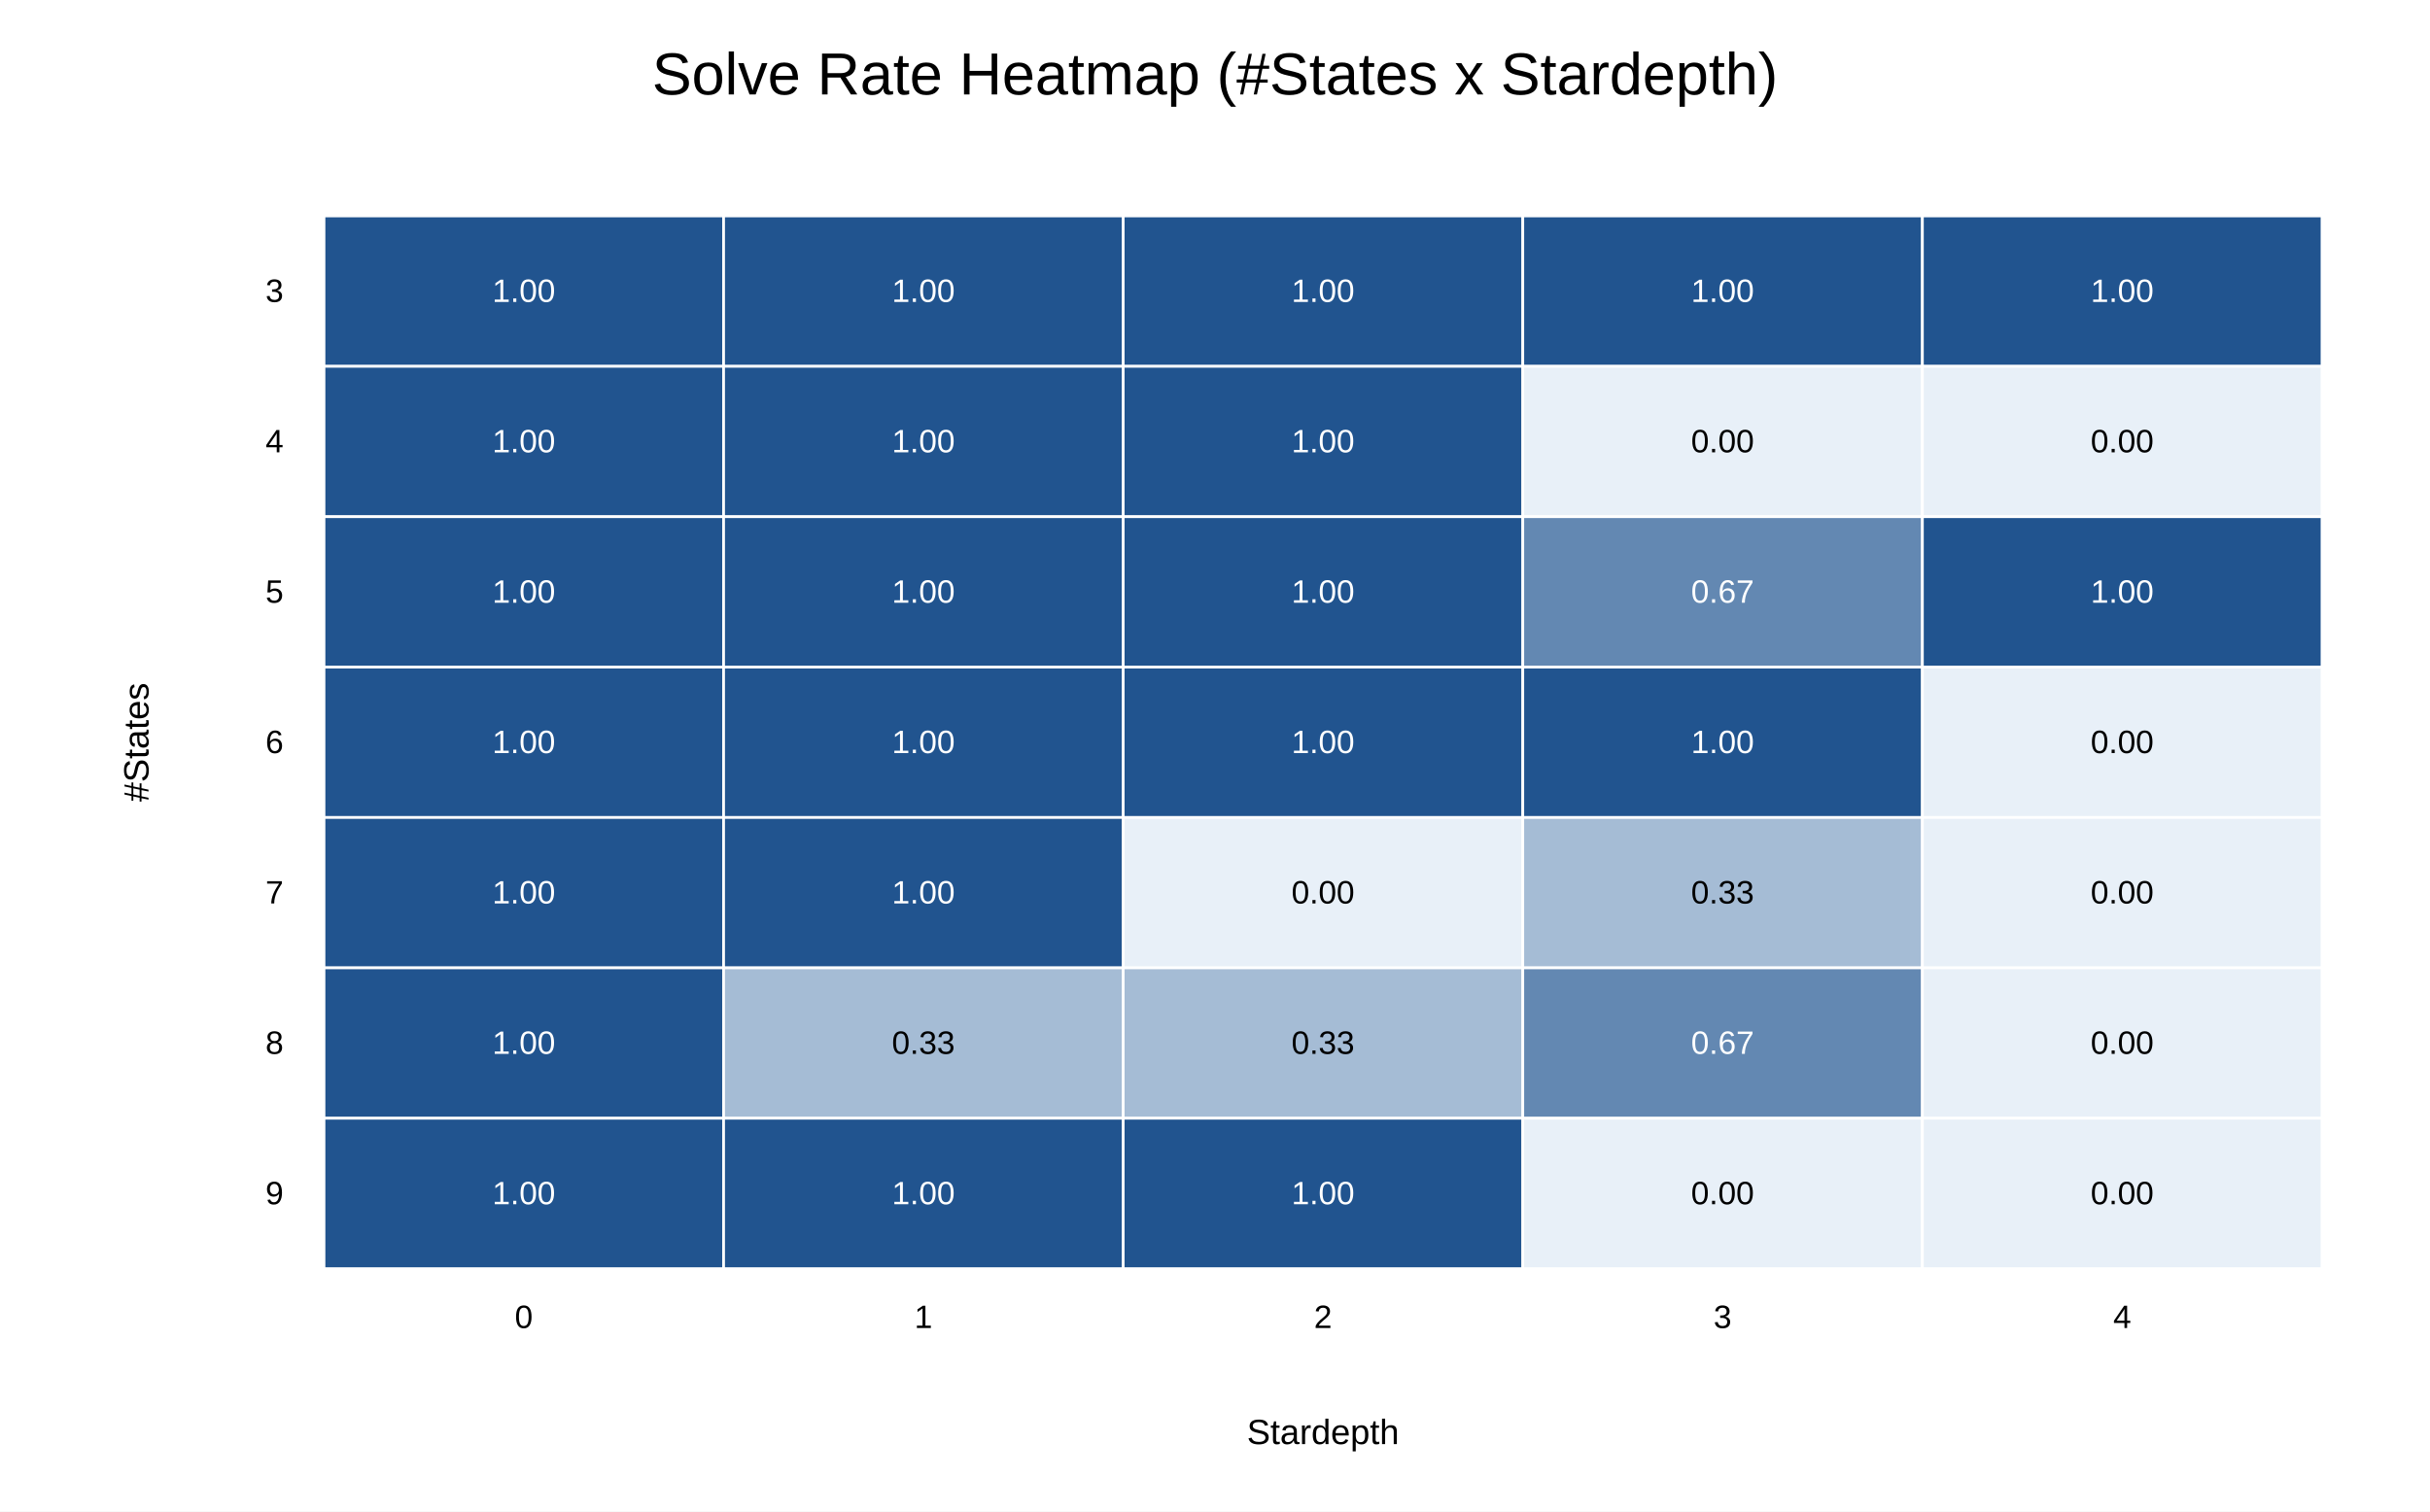
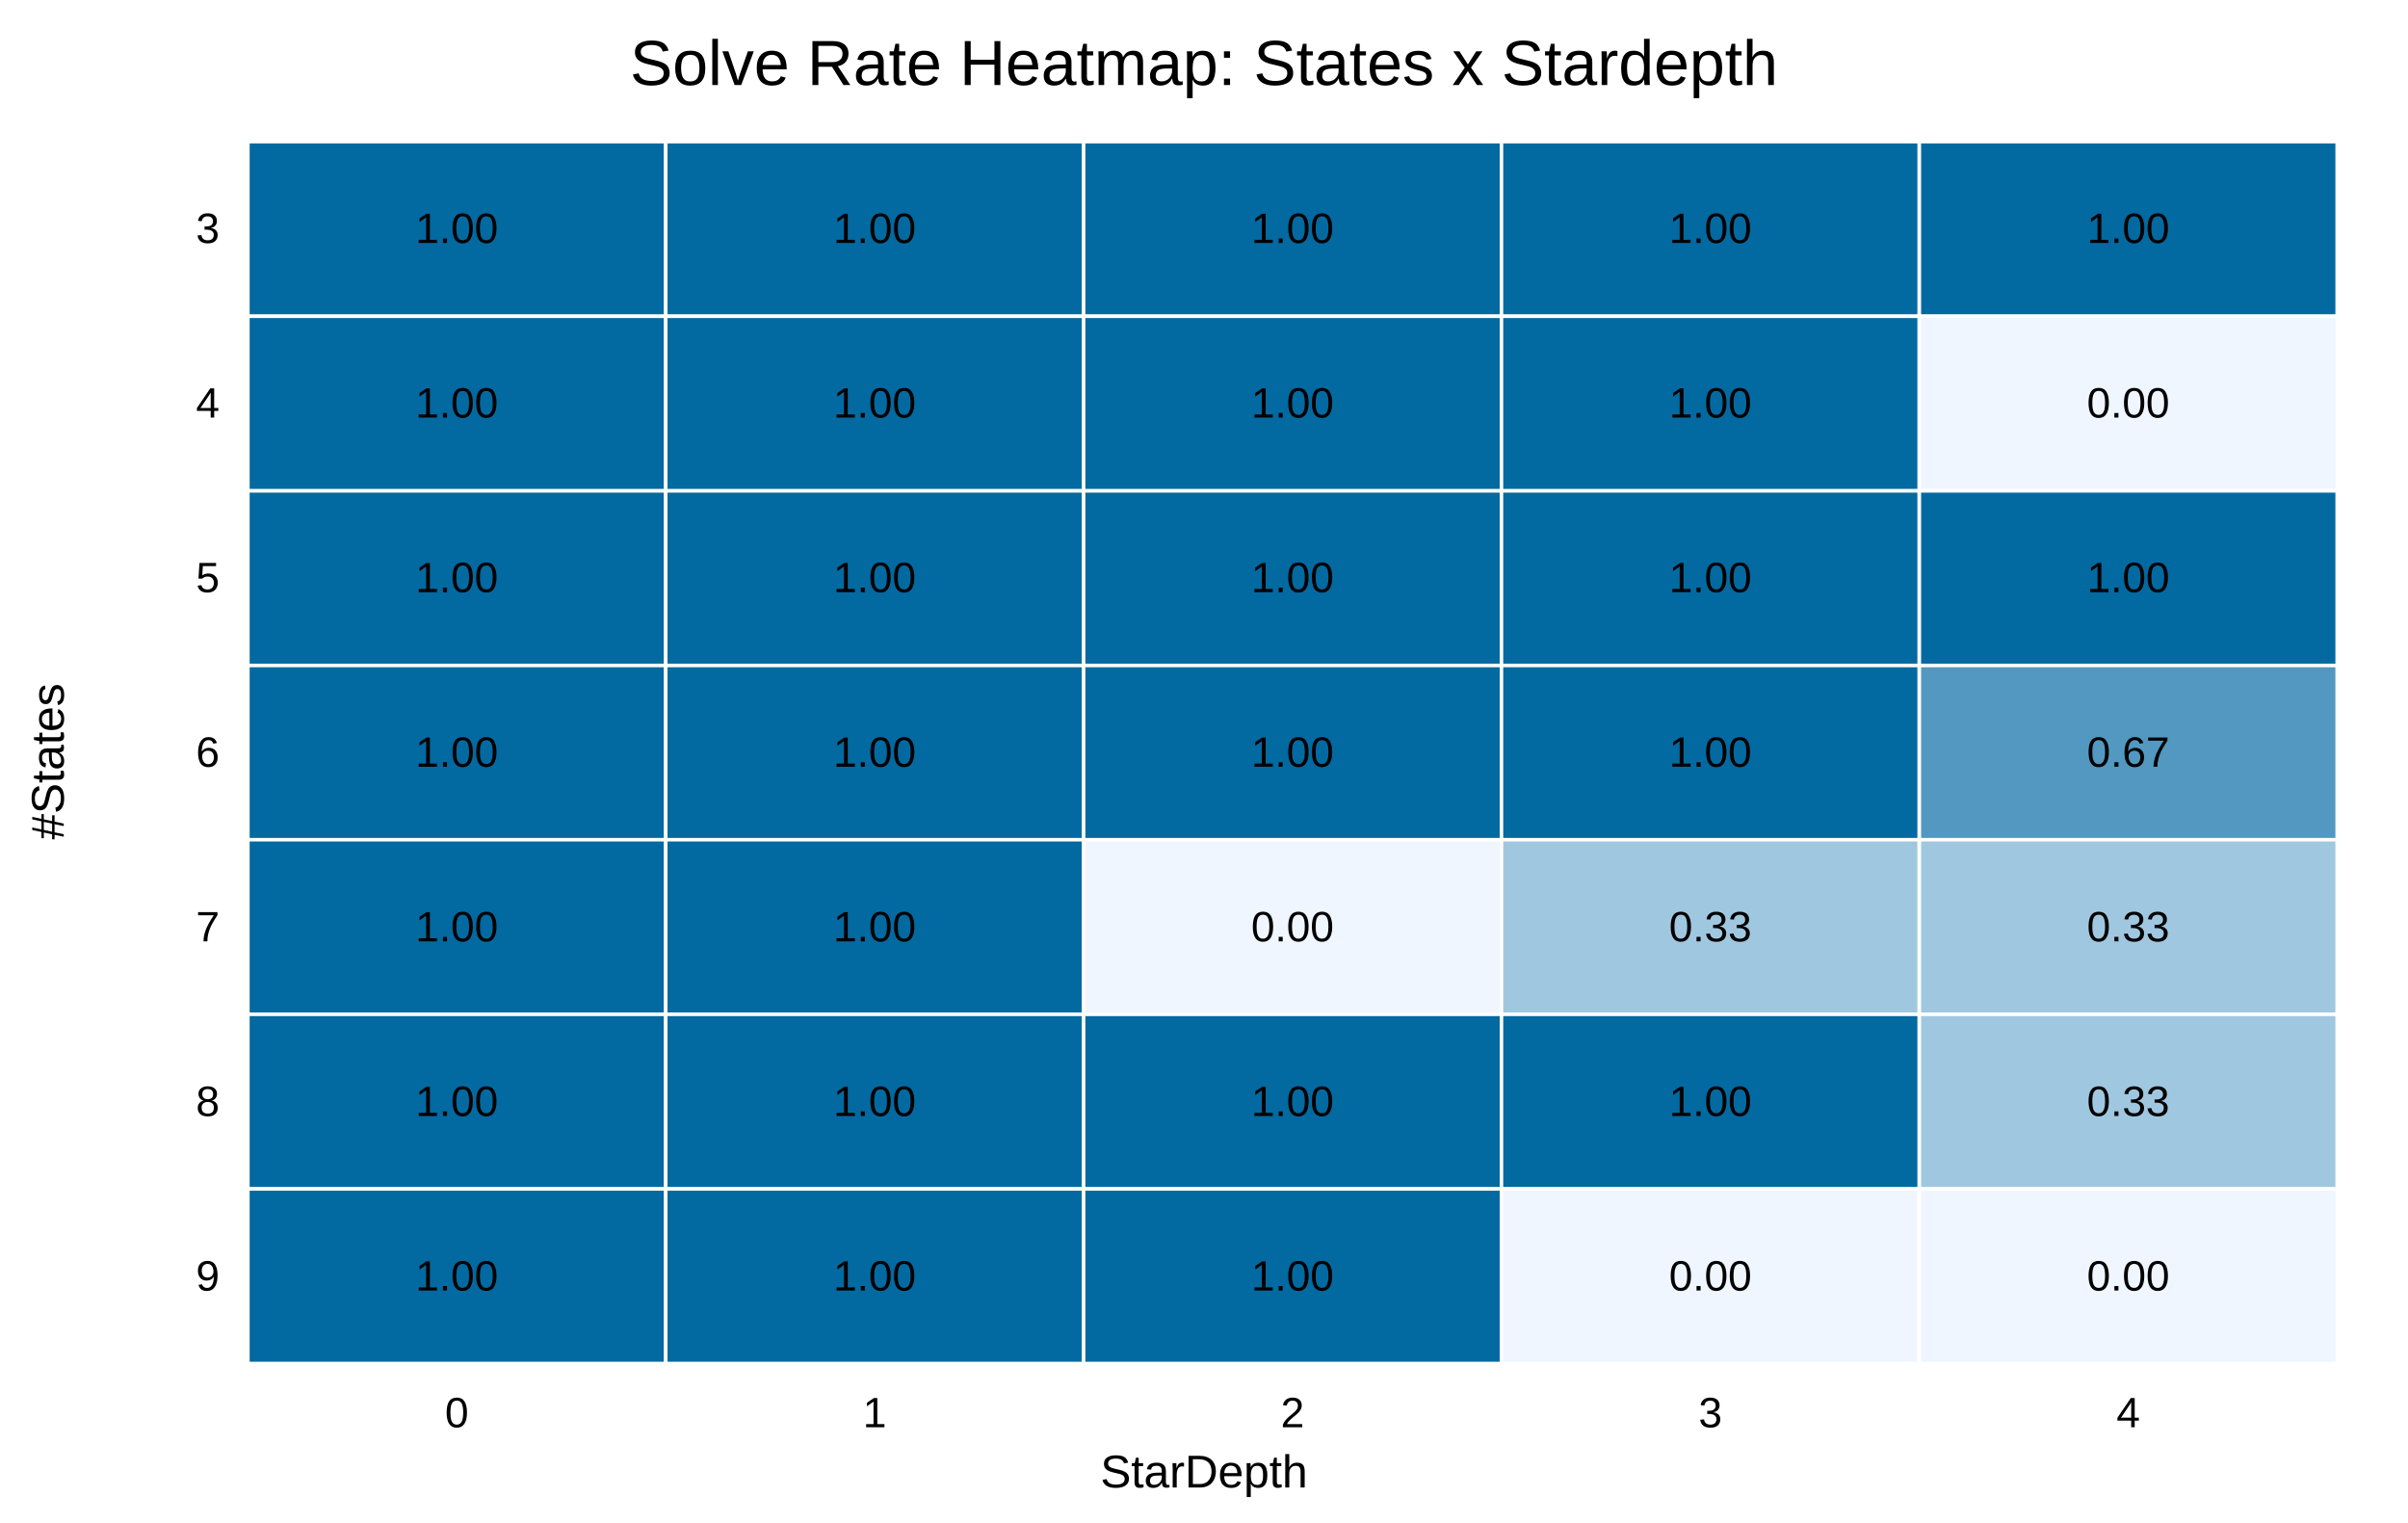
- <svg xmlns="http://www.w3.org/2000/svg" width="900" height="560">
+ <svg xmlns="http://www.w3.org/2000/svg" width="680" height="430" viewBox="0 0 680 430">
  <rect width="100%" height="100%" fill="white" />
-   <text x="450.0" y="35" text-anchor="middle" font-size="22" font-family="Arial">Solve Rate Heatmap (#States x Stardepth)</text>
-   <text x="105" y="111.857" text-anchor="end" font-size="12" font-family="Arial">3</text>
-   <rect x="120.0" y="80.0" width="148.0" height="55.714" fill="rgb(33,84,143)" stroke="white" />
-   <text x="194.0" y="111.857" text-anchor="middle" font-size="12" fill="white" font-family="Arial">1.00</text>
-   <rect x="268.0" y="80.0" width="148.0" height="55.714" fill="rgb(33,84,143)" stroke="white" />
-   <text x="342.0" y="111.857" text-anchor="middle" font-size="12" fill="white" font-family="Arial">1.00</text>
-   <rect x="416.0" y="80.0" width="148.0" height="55.714" fill="rgb(33,84,143)" stroke="white" />
-   <text x="490.0" y="111.857" text-anchor="middle" font-size="12" fill="white" font-family="Arial">1.00</text>
-   <rect x="564.0" y="80.0" width="148.0" height="55.714" fill="rgb(33,84,143)" stroke="white" />
-   <text x="638.0" y="111.857" text-anchor="middle" font-size="12" fill="white" font-family="Arial">1.00</text>
-   <rect x="712.0" y="80.0" width="148.0" height="55.714" fill="rgb(33,84,143)" stroke="white" />
-   <text x="786.0" y="111.857" text-anchor="middle" font-size="12" fill="white" font-family="Arial">1.00</text>
-   <text x="105" y="167.571" text-anchor="end" font-size="12" font-family="Arial">4</text>
-   <rect x="120.0" y="135.714" width="148.0" height="55.714" fill="rgb(33,84,143)" stroke="white" />
-   <text x="194.0" y="167.571" text-anchor="middle" font-size="12" fill="white" font-family="Arial">1.00</text>
-   <rect x="268.0" y="135.714" width="148.0" height="55.714" fill="rgb(33,84,143)" stroke="white" />
-   <text x="342.0" y="167.571" text-anchor="middle" font-size="12" fill="white" font-family="Arial">1.00</text>
-   <rect x="416.0" y="135.714" width="148.0" height="55.714" fill="rgb(33,84,143)" stroke="white" />
-   <text x="490.0" y="167.571" text-anchor="middle" font-size="12" fill="white" font-family="Arial">1.00</text>
-   <rect x="564.0" y="135.714" width="148.0" height="55.714" fill="rgb(232,240,248)" stroke="white" />
-   <text x="638.0" y="167.571" text-anchor="middle" font-size="12" fill="black" font-family="Arial">0.00</text>
-   <rect x="712.0" y="135.714" width="148.0" height="55.714" fill="rgb(232,240,248)" stroke="white" />
-   <text x="786.0" y="167.571" text-anchor="middle" font-size="12" fill="black" font-family="Arial">0.00</text>
-   <text x="105" y="223.286" text-anchor="end" font-size="12" font-family="Arial">5</text>
-   <rect x="120.0" y="191.429" width="148.0" height="55.714" fill="rgb(33,84,143)" stroke="white" />
-   <text x="194.0" y="223.286" text-anchor="middle" font-size="12" fill="white" font-family="Arial">1.00</text>
-   <rect x="268.0" y="191.429" width="148.0" height="55.714" fill="rgb(33,84,143)" stroke="white" />
-   <text x="342.0" y="223.286" text-anchor="middle" font-size="12" fill="white" font-family="Arial">1.00</text>
-   <rect x="416.0" y="191.429" width="148.0" height="55.714" fill="rgb(33,84,143)" stroke="white" />
-   <text x="490.0" y="223.286" text-anchor="middle" font-size="12" fill="white" font-family="Arial">1.00</text>
-   <rect x="564.0" y="191.429" width="148.0" height="55.714" fill="rgb(99,136,178)" stroke="white" />
-   <text x="638.0" y="223.286" text-anchor="middle" font-size="12" fill="white" font-family="Arial">0.67</text>
-   <rect x="712.0" y="191.429" width="148.0" height="55.714" fill="rgb(33,84,143)" stroke="white" />
-   <text x="786.0" y="223.286" text-anchor="middle" font-size="12" fill="white" font-family="Arial">1.00</text>
-   <text x="105" y="279.0" text-anchor="end" font-size="12" font-family="Arial">6</text>
-   <rect x="120.0" y="247.143" width="148.0" height="55.714" fill="rgb(33,84,143)" stroke="white" />
-   <text x="194.0" y="279.0" text-anchor="middle" font-size="12" fill="white" font-family="Arial">1.00</text>
-   <rect x="268.0" y="247.143" width="148.0" height="55.714" fill="rgb(33,84,143)" stroke="white" />
-   <text x="342.0" y="279.0" text-anchor="middle" font-size="12" fill="white" font-family="Arial">1.00</text>
-   <rect x="416.0" y="247.143" width="148.0" height="55.714" fill="rgb(33,84,143)" stroke="white" />
-   <text x="490.0" y="279.0" text-anchor="middle" font-size="12" fill="white" font-family="Arial">1.00</text>
-   <rect x="564.0" y="247.143" width="148.0" height="55.714" fill="rgb(33,84,143)" stroke="white" />
-   <text x="638.0" y="279.0" text-anchor="middle" font-size="12" fill="white" font-family="Arial">1.00</text>
-   <rect x="712.0" y="247.143" width="148.0" height="55.714" fill="rgb(232,240,248)" stroke="white" />
-   <text x="786.0" y="279.0" text-anchor="middle" font-size="12" fill="black" font-family="Arial">0.00</text>
-   <text x="105" y="334.714" text-anchor="end" font-size="12" font-family="Arial">7</text>
-   <rect x="120.0" y="302.857" width="148.0" height="55.714" fill="rgb(33,84,143)" stroke="white" />
-   <text x="194.0" y="334.714" text-anchor="middle" font-size="12" fill="white" font-family="Arial">1.00</text>
-   <rect x="268.0" y="302.857" width="148.0" height="55.714" fill="rgb(33,84,143)" stroke="white" />
-   <text x="342.0" y="334.714" text-anchor="middle" font-size="12" fill="white" font-family="Arial">1.00</text>
-   <rect x="416.0" y="302.857" width="148.0" height="55.714" fill="rgb(232,240,248)" stroke="white" />
-   <text x="490.0" y="334.714" text-anchor="middle" font-size="12" fill="black" font-family="Arial">0.00</text>
-   <rect x="564.0" y="302.857" width="148.0" height="55.714" fill="rgb(165,188,213)" stroke="white" />
-   <text x="638.0" y="334.714" text-anchor="middle" font-size="12" fill="black" font-family="Arial">0.33</text>
-   <rect x="712.0" y="302.857" width="148.0" height="55.714" fill="rgb(232,240,248)" stroke="white" />
-   <text x="786.0" y="334.714" text-anchor="middle" font-size="12" fill="black" font-family="Arial">0.00</text>
-   <text x="105" y="390.429" text-anchor="end" font-size="12" font-family="Arial">8</text>
-   <rect x="120.0" y="358.571" width="148.0" height="55.714" fill="rgb(33,84,143)" stroke="white" />
-   <text x="194.0" y="390.429" text-anchor="middle" font-size="12" fill="white" font-family="Arial">1.00</text>
-   <rect x="268.0" y="358.571" width="148.0" height="55.714" fill="rgb(165,188,213)" stroke="white" />
-   <text x="342.0" y="390.429" text-anchor="middle" font-size="12" fill="black" font-family="Arial">0.33</text>
-   <rect x="416.0" y="358.571" width="148.0" height="55.714" fill="rgb(165,188,213)" stroke="white" />
-   <text x="490.0" y="390.429" text-anchor="middle" font-size="12" fill="black" font-family="Arial">0.33</text>
-   <rect x="564.0" y="358.571" width="148.0" height="55.714" fill="rgb(99,136,178)" stroke="white" />
-   <text x="638.0" y="390.429" text-anchor="middle" font-size="12" fill="white" font-family="Arial">0.67</text>
-   <rect x="712.0" y="358.571" width="148.0" height="55.714" fill="rgb(232,240,248)" stroke="white" />
-   <text x="786.0" y="390.429" text-anchor="middle" font-size="12" fill="black" font-family="Arial">0.00</text>
-   <text x="105" y="446.143" text-anchor="end" font-size="12" font-family="Arial">9</text>
-   <rect x="120.0" y="414.286" width="148.0" height="55.714" fill="rgb(33,84,143)" stroke="white" />
-   <text x="194.0" y="446.143" text-anchor="middle" font-size="12" fill="white" font-family="Arial">1.00</text>
-   <rect x="268.0" y="414.286" width="148.0" height="55.714" fill="rgb(33,84,143)" stroke="white" />
-   <text x="342.0" y="446.143" text-anchor="middle" font-size="12" fill="white" font-family="Arial">1.00</text>
-   <rect x="416.0" y="414.286" width="148.0" height="55.714" fill="rgb(33,84,143)" stroke="white" />
-   <text x="490.0" y="446.143" text-anchor="middle" font-size="12" fill="white" font-family="Arial">1.00</text>
-   <rect x="564.0" y="414.286" width="148.0" height="55.714" fill="rgb(232,240,248)" stroke="white" />
-   <text x="638.0" y="446.143" text-anchor="middle" font-size="12" fill="black" font-family="Arial">0.00</text>
-   <rect x="712.0" y="414.286" width="148.0" height="55.714" fill="rgb(232,240,248)" stroke="white" />
-   <text x="786.0" y="446.143" text-anchor="middle" font-size="12" fill="black" font-family="Arial">0.00</text>
-   <text x="194.0" y="492" text-anchor="middle" font-size="12" font-family="Arial">0</text>
-   <text x="342.0" y="492" text-anchor="middle" font-size="12" font-family="Arial">1</text>
-   <text x="490.0" y="492" text-anchor="middle" font-size="12" font-family="Arial">2</text>
-   <text x="638.0" y="492" text-anchor="middle" font-size="12" font-family="Arial">3</text>
-   <text x="786.0" y="492" text-anchor="middle" font-size="12" font-family="Arial">4</text>
-   <text x="490.0" y="535" text-anchor="middle" font-size="13" font-family="Arial">Stardepth</text>
-   <text x="55" y="275.0" transform="rotate(-90 55 275.0)" text-anchor="middle" font-size="13" font-family="Arial">#States</text>
+   <text x="340.0" y="24" text-anchor="middle" font-size="18" font-family="Arial">Solve Rate Heatmap: States x Stardepth</text>
+   <text x="62" y="68.6" text-anchor="end" font-size="12" font-family="Arial">3</text>
+   <rect x="70.0" y="40.0" width="118.0" height="49.3" fill="#0369a1" stroke="white" />
+   <text x="129.0" y="68.6" text-anchor="middle" font-size="12" font-family="Arial">1.00</text>
+   <rect x="188.0" y="40.0" width="118.0" height="49.3" fill="#0369a1" stroke="white" />
+   <text x="247.0" y="68.6" text-anchor="middle" font-size="12" font-family="Arial">1.00</text>
+   <rect x="306.0" y="40.0" width="118.0" height="49.3" fill="#0369a1" stroke="white" />
+   <text x="365.0" y="68.6" text-anchor="middle" font-size="12" font-family="Arial">1.00</text>
+   <rect x="424.0" y="40.0" width="118.0" height="49.3" fill="#0369a1" stroke="white" />
+   <text x="483.0" y="68.6" text-anchor="middle" font-size="12" font-family="Arial">1.00</text>
+   <rect x="542.0" y="40.0" width="118.0" height="49.3" fill="#0369a1" stroke="white" />
+   <text x="601.0" y="68.6" text-anchor="middle" font-size="12" font-family="Arial">1.00</text>
+   <text x="62" y="117.9" text-anchor="end" font-size="12" font-family="Arial">4</text>
+   <rect x="70.0" y="89.3" width="118.0" height="49.3" fill="#0369a1" stroke="white" />
+   <text x="129.0" y="117.9" text-anchor="middle" font-size="12" font-family="Arial">1.00</text>
+   <rect x="188.0" y="89.3" width="118.0" height="49.3" fill="#0369a1" stroke="white" />
+   <text x="247.0" y="117.9" text-anchor="middle" font-size="12" font-family="Arial">1.00</text>
+   <rect x="306.0" y="89.3" width="118.0" height="49.3" fill="#0369a1" stroke="white" />
+   <text x="365.0" y="117.9" text-anchor="middle" font-size="12" font-family="Arial">1.00</text>
+   <rect x="424.0" y="89.3" width="118.0" height="49.3" fill="#0369a1" stroke="white" />
+   <text x="483.0" y="117.9" text-anchor="middle" font-size="12" font-family="Arial">1.00</text>
+   <rect x="542.0" y="89.3" width="118.0" height="49.3" fill="#eff6ff" stroke="white" />
+   <text x="601.0" y="117.9" text-anchor="middle" font-size="12" font-family="Arial">0.00</text>
+   <text x="62" y="167.2" text-anchor="end" font-size="12" font-family="Arial">5</text>
+   <rect x="70.0" y="138.6" width="118.0" height="49.3" fill="#0369a1" stroke="white" />
+   <text x="129.0" y="167.2" text-anchor="middle" font-size="12" font-family="Arial">1.00</text>
+   <rect x="188.0" y="138.6" width="118.0" height="49.3" fill="#0369a1" stroke="white" />
+   <text x="247.0" y="167.2" text-anchor="middle" font-size="12" font-family="Arial">1.00</text>
+   <rect x="306.0" y="138.6" width="118.0" height="49.3" fill="#0369a1" stroke="white" />
+   <text x="365.0" y="167.2" text-anchor="middle" font-size="12" font-family="Arial">1.00</text>
+   <rect x="424.0" y="138.6" width="118.0" height="49.3" fill="#0369a1" stroke="white" />
+   <text x="483.0" y="167.2" text-anchor="middle" font-size="12" font-family="Arial">1.00</text>
+   <rect x="542.0" y="138.6" width="118.0" height="49.3" fill="#0369a1" stroke="white" />
+   <text x="601.0" y="167.2" text-anchor="middle" font-size="12" font-family="Arial">1.00</text>
+   <text x="62" y="216.5" text-anchor="end" font-size="12" font-family="Arial">6</text>
+   <rect x="70.0" y="187.9" width="118.0" height="49.3" fill="#0369a1" stroke="white" />
+   <text x="129.0" y="216.5" text-anchor="middle" font-size="12" font-family="Arial">1.00</text>
+   <rect x="188.0" y="187.9" width="118.0" height="49.3" fill="#0369a1" stroke="white" />
+   <text x="247.0" y="216.5" text-anchor="middle" font-size="12" font-family="Arial">1.00</text>
+   <rect x="306.0" y="187.9" width="118.0" height="49.3" fill="#0369a1" stroke="white" />
+   <text x="365.0" y="216.5" text-anchor="middle" font-size="12" font-family="Arial">1.00</text>
+   <rect x="424.0" y="187.9" width="118.0" height="49.3" fill="#0369a1" stroke="white" />
+   <text x="483.0" y="216.5" text-anchor="middle" font-size="12" font-family="Arial">1.00</text>
+   <rect x="542.0" y="187.9" width="118.0" height="49.3" fill="#5298c0" stroke="white" />
+   <text x="601.0" y="216.5" text-anchor="middle" font-size="12" font-family="Arial">0.67</text>
+   <text x="62" y="265.8" text-anchor="end" font-size="12" font-family="Arial">7</text>
+   <rect x="70.0" y="237.1" width="118.0" height="49.3" fill="#0369a1" stroke="white" />
+   <text x="129.0" y="265.8" text-anchor="middle" font-size="12" font-family="Arial">1.00</text>
+   <rect x="188.0" y="237.1" width="118.0" height="49.3" fill="#0369a1" stroke="white" />
+   <text x="247.0" y="265.8" text-anchor="middle" font-size="12" font-family="Arial">1.00</text>
+   <rect x="306.0" y="237.1" width="118.0" height="49.3" fill="#eff6ff" stroke="white" />
+   <text x="365.0" y="265.8" text-anchor="middle" font-size="12" font-family="Arial">0.00</text>
+   <rect x="424.0" y="237.1" width="118.0" height="49.3" fill="#a0c7e0" stroke="white" />
+   <text x="483.0" y="265.8" text-anchor="middle" font-size="12" font-family="Arial">0.33</text>
+   <rect x="542.0" y="237.1" width="118.0" height="49.3" fill="#a0c7e0" stroke="white" />
+   <text x="601.0" y="265.8" text-anchor="middle" font-size="12" font-family="Arial">0.33</text>
+   <text x="62" y="315.1" text-anchor="end" font-size="12" font-family="Arial">8</text>
+   <rect x="70.0" y="286.4" width="118.0" height="49.3" fill="#0369a1" stroke="white" />
+   <text x="129.0" y="315.1" text-anchor="middle" font-size="12" font-family="Arial">1.00</text>
+   <rect x="188.0" y="286.4" width="118.0" height="49.3" fill="#0369a1" stroke="white" />
+   <text x="247.0" y="315.1" text-anchor="middle" font-size="12" font-family="Arial">1.00</text>
+   <rect x="306.0" y="286.4" width="118.0" height="49.3" fill="#0369a1" stroke="white" />
+   <text x="365.0" y="315.1" text-anchor="middle" font-size="12" font-family="Arial">1.00</text>
+   <rect x="424.0" y="286.4" width="118.0" height="49.3" fill="#0369a1" stroke="white" />
+   <text x="483.0" y="315.1" text-anchor="middle" font-size="12" font-family="Arial">1.00</text>
+   <rect x="542.0" y="286.4" width="118.0" height="49.3" fill="#a0c7e0" stroke="white" />
+   <text x="601.0" y="315.1" text-anchor="middle" font-size="12" font-family="Arial">0.33</text>
+   <text x="62" y="364.4" text-anchor="end" font-size="12" font-family="Arial">9</text>
+   <rect x="70.0" y="335.7" width="118.0" height="49.3" fill="#0369a1" stroke="white" />
+   <text x="129.0" y="364.4" text-anchor="middle" font-size="12" font-family="Arial">1.00</text>
+   <rect x="188.0" y="335.7" width="118.0" height="49.3" fill="#0369a1" stroke="white" />
+   <text x="247.0" y="364.4" text-anchor="middle" font-size="12" font-family="Arial">1.00</text>
+   <rect x="306.0" y="335.7" width="118.0" height="49.3" fill="#0369a1" stroke="white" />
+   <text x="365.0" y="364.4" text-anchor="middle" font-size="12" font-family="Arial">1.00</text>
+   <rect x="424.0" y="335.7" width="118.0" height="49.3" fill="#eff6ff" stroke="white" />
+   <text x="483.0" y="364.4" text-anchor="middle" font-size="12" font-family="Arial">0.00</text>
+   <rect x="542.0" y="335.7" width="118.0" height="49.3" fill="#eff6ff" stroke="white" />
+   <text x="601.0" y="364.4" text-anchor="middle" font-size="12" font-family="Arial">0.00</text>
+   <text x="129.0" y="403" text-anchor="middle" font-size="12" font-family="Arial">0</text>
+   <text x="247.0" y="403" text-anchor="middle" font-size="12" font-family="Arial">1</text>
+   <text x="365.0" y="403" text-anchor="middle" font-size="12" font-family="Arial">2</text>
+   <text x="483.0" y="403" text-anchor="middle" font-size="12" font-family="Arial">3</text>
+   <text x="601.0" y="403" text-anchor="middle" font-size="12" font-family="Arial">4</text>
+   <text x="340.0" y="420" text-anchor="middle" font-size="13" font-family="Arial">StarDepth</text>
+   <text x="18" y="215.0" text-anchor="middle" font-size="13" font-family="Arial" transform="rotate(-90 18 215.0)">#States</text>
</svg>
